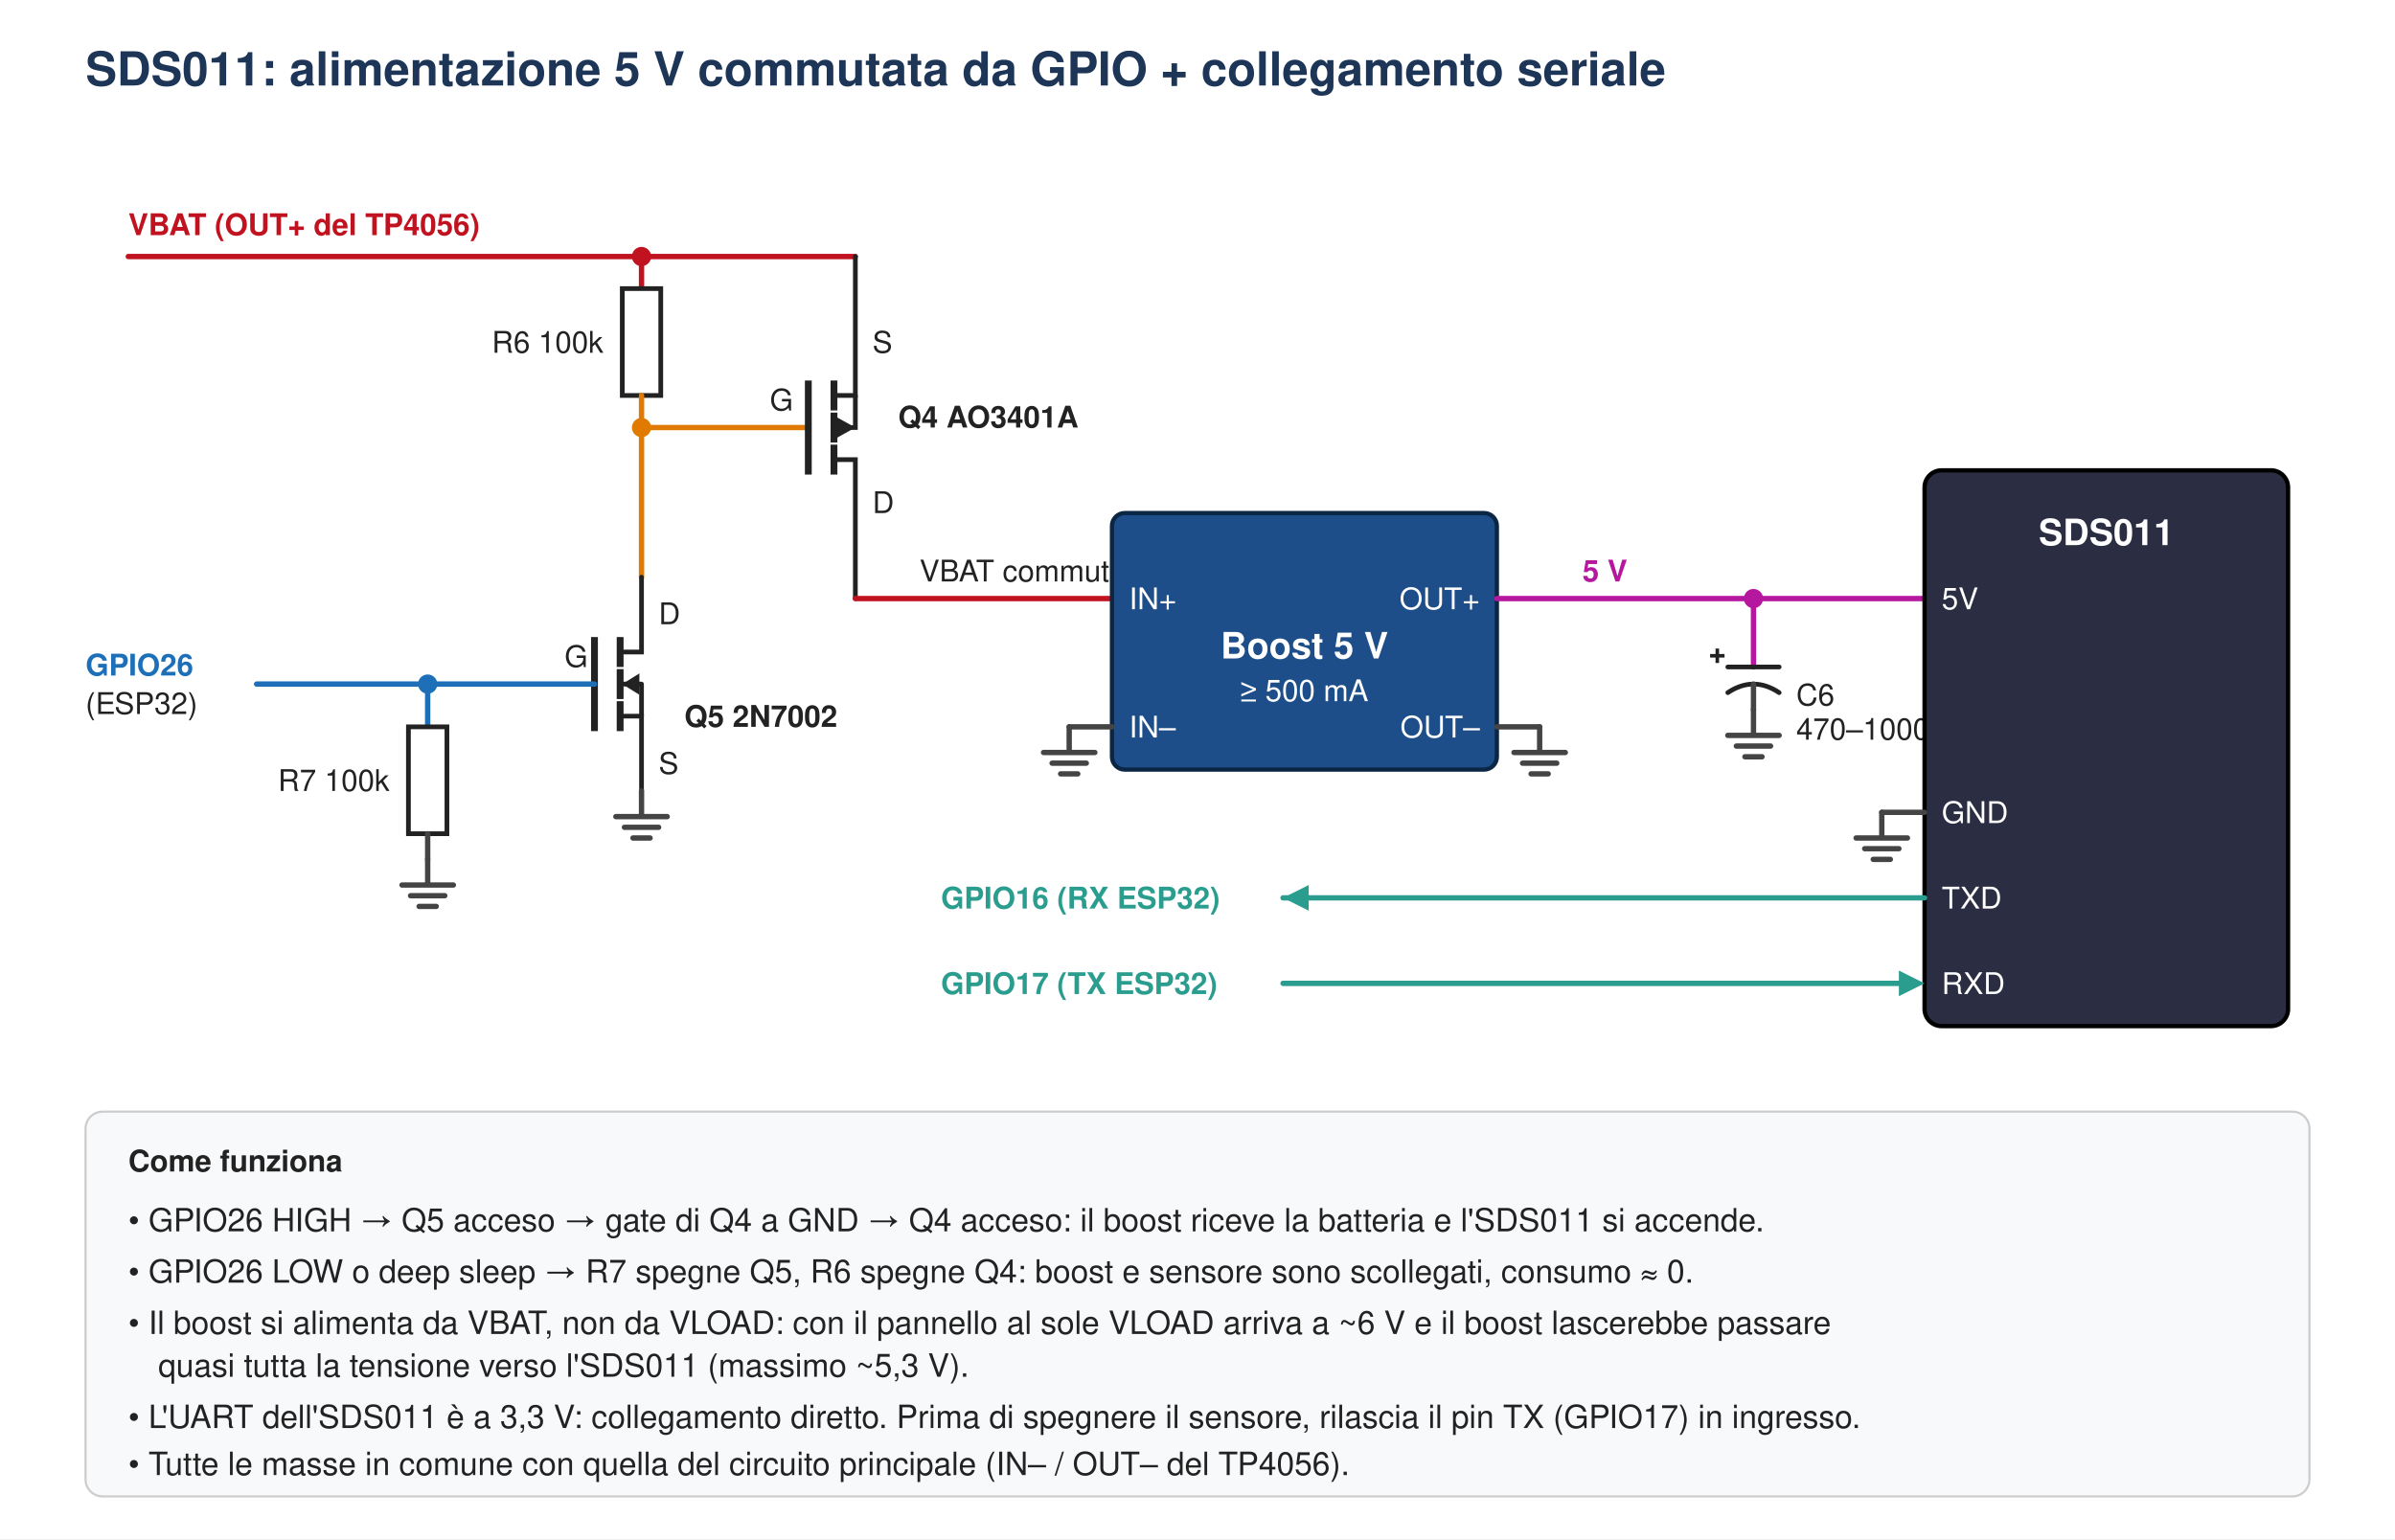
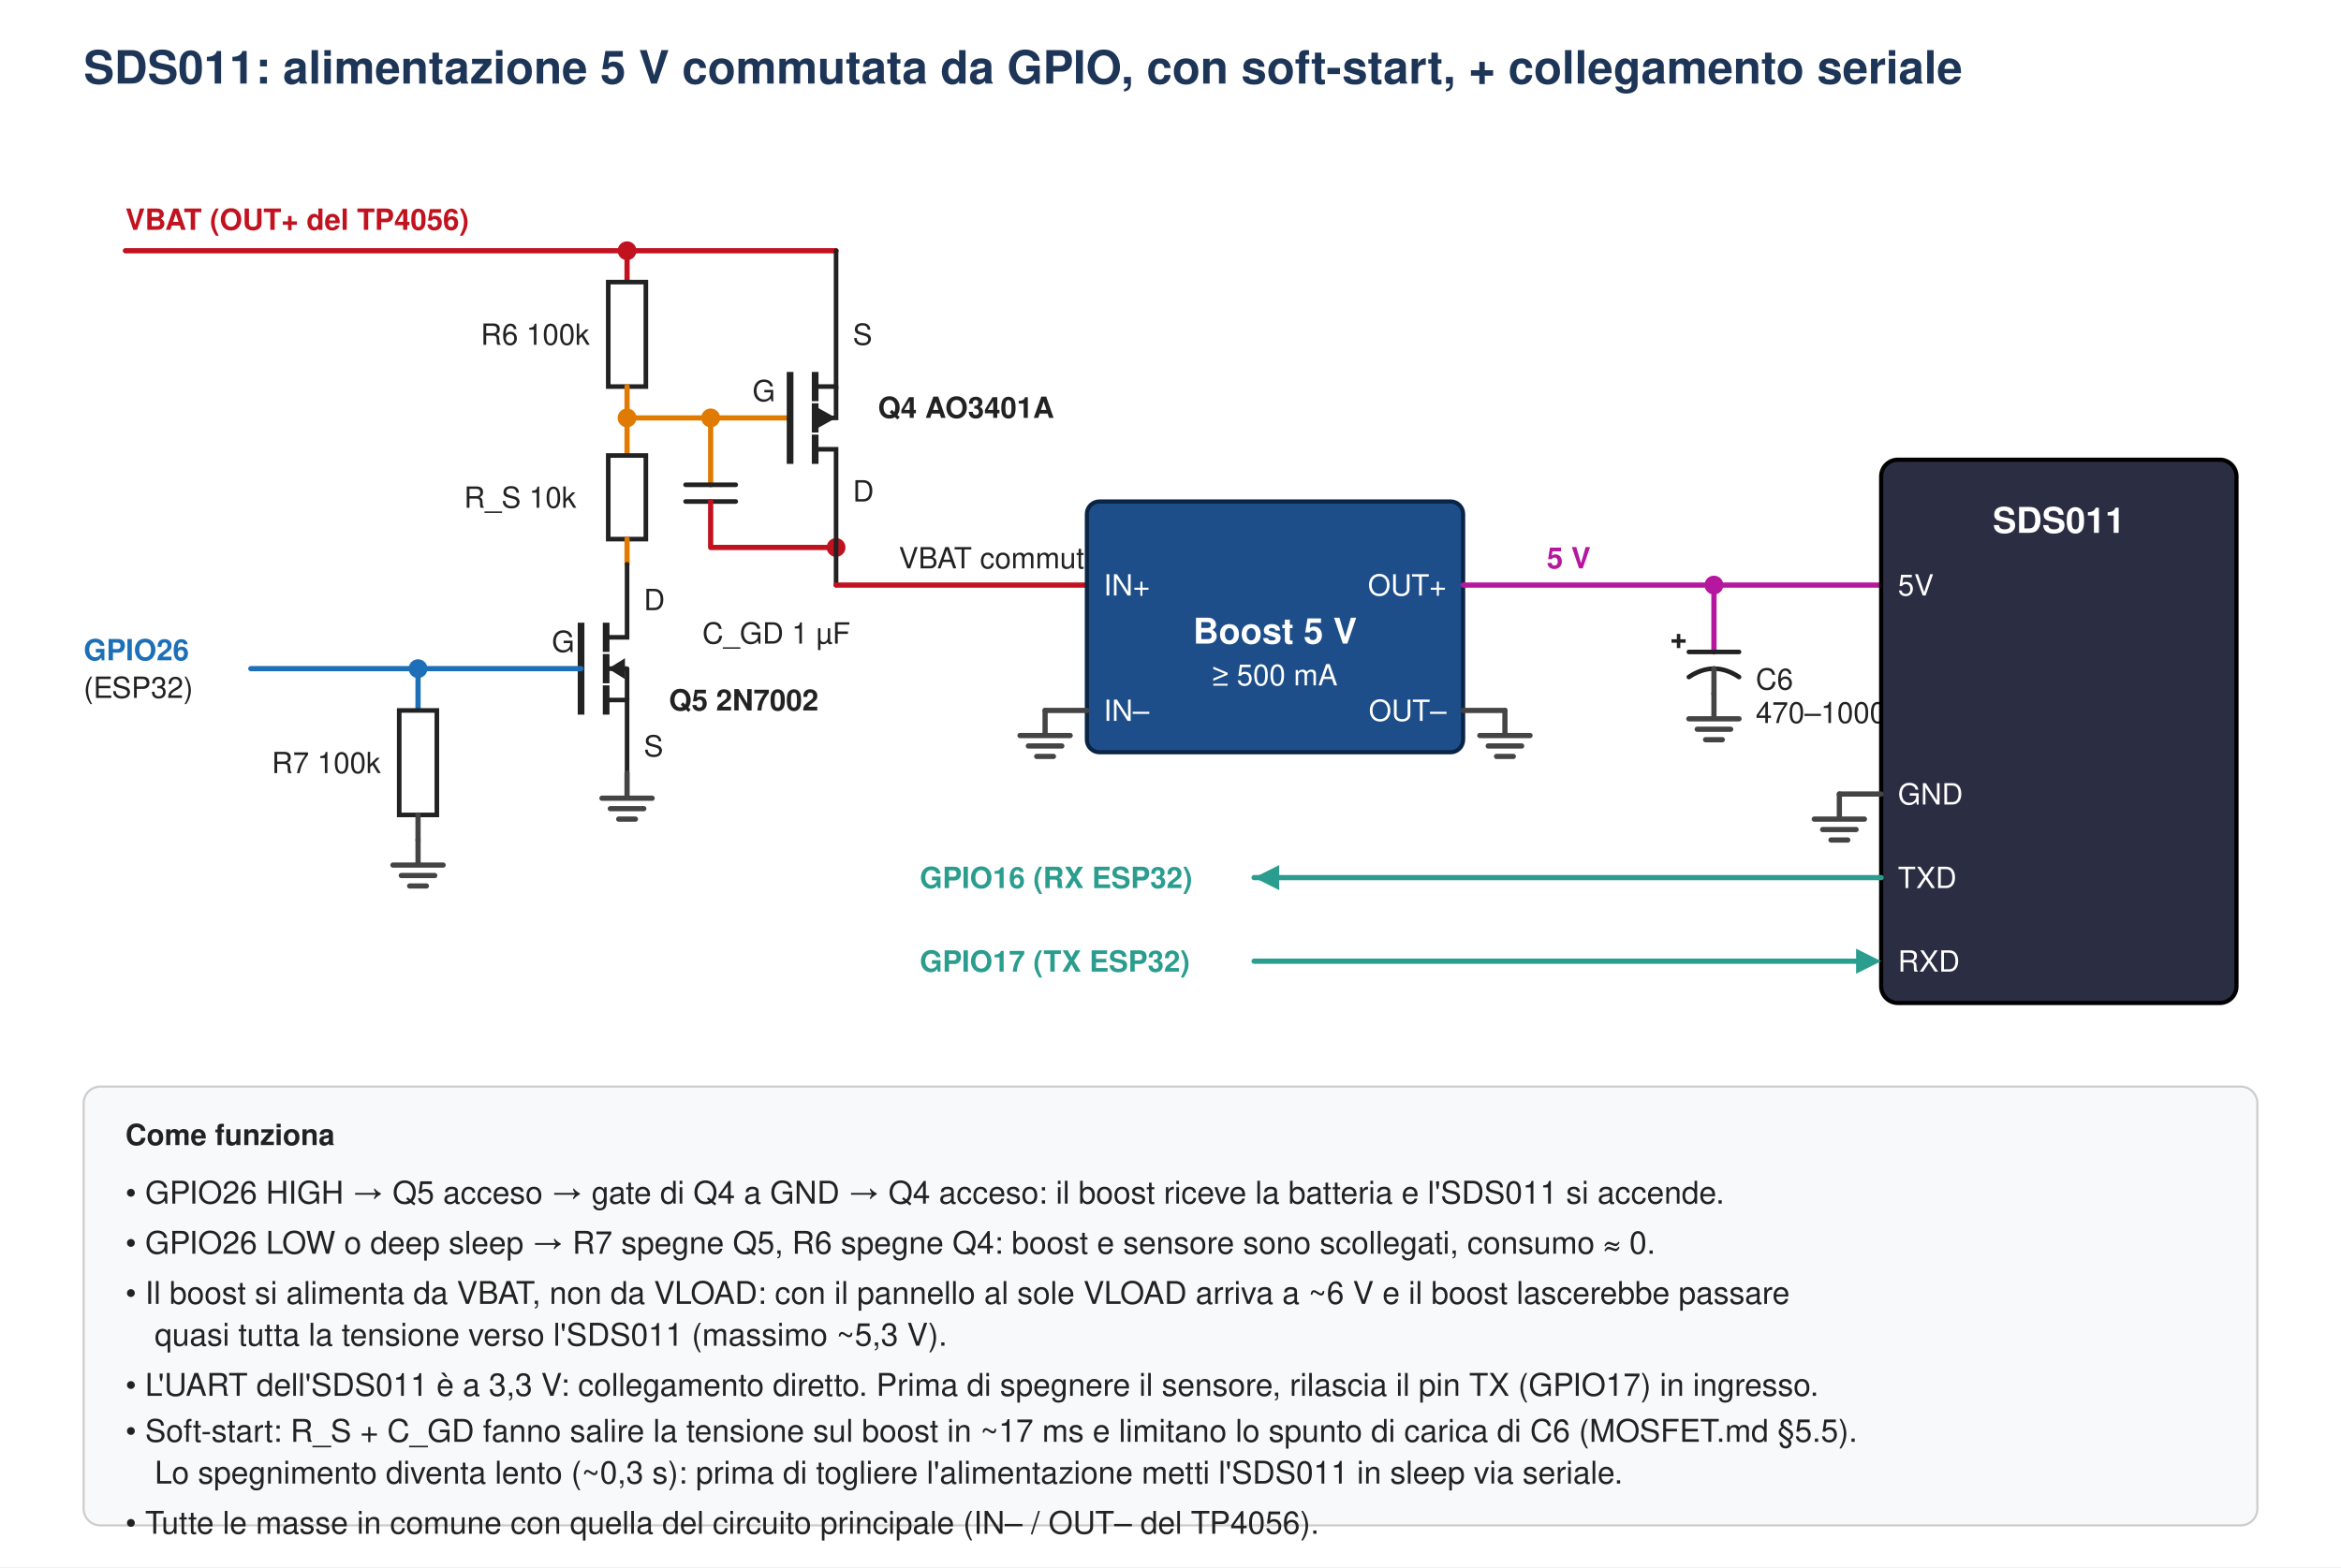
- <svg xmlns="http://www.w3.org/2000/svg" viewBox="0 0 1120 720" width="1120" height="720" font-family="Helvetica, Arial, sans-serif">
+ <svg xmlns="http://www.w3.org/2000/svg" viewBox="0 0 1120 750" width="1120" height="750" font-family="Helvetica, Arial, sans-serif">
  <defs>
    <style>
      .w{fill:none;stroke-width:2.5;stroke-linecap:round;stroke-linejoin:round}
      .vbat{stroke:#c1121f}.v5{stroke:#b5179e}.gnd{stroke:#444}.ctl{stroke:#1d70b8}.sw{stroke:#e07a00}.uart{stroke:#2a9d8f}
      .c{fill:none;stroke:#222;stroke-width:2.2;stroke-linecap:round}
      .lbl{font-size:14px;fill:#222}
      .lblb{font-size:14px;fill:#222;font-weight:bold}
      .net{font-size:14px;font-weight:bold}
      .wt{fill:#fff;font-size:14px}
      .wtb{fill:#fff;font-size:17px;font-weight:bold}
      .leg{font-size:15px;fill:#222}
    </style>
    <g id="gnd">
      <path class="w gnd" d="M0 0V12M-12 12H12M-8 17H8M-4 22H4" />
    </g>
  </defs>
-   <rect width="1120" height="720" fill="#ffffff" />
-   <text x="40" y="40" font-size="22" font-weight="bold" fill="#1d3557">SDS011: alimentazione 5 V commutata da GPIO + collegamento seriale</text>
+   <rect width="1120" height="750" fill="#ffffff" />
+   <text x="40" y="40" font-size="22" font-weight="bold" fill="#1d3557">SDS011: alimentazione 5 V commutata da GPIO, con soft-start, + collegamento seriale</text>
  <g transform="translate(0,40)">
    <path class="w vbat" d="M60 80H400" />
    <text x="60" y="70" class="net" fill="#c1121f">VBAT (OUT+ del TP4056)</text>
    <circle cx="300" cy="80" r="4.5" fill="#c1121f" />
    <path class="w vbat" d="M300 80V95" />
    <rect x="291" y="95" width="18" height="50" fill="#fff" stroke="#222" stroke-width="2.2" />
    <text x="230" y="125" class="lbl">R6 100k</text>
-     <path class="w sw" d="M300 145V230" />
+     <path class="w sw" d="M300 145V178" />
+     <rect x="291" y="178" width="18" height="40" fill="#fff" stroke="#222" stroke-width="2.2" />
+     <text x="222" y="203" class="lbl">R_S 10k</text>
+     <path class="w sw" d="M300 218V230" />
    <circle cx="300" cy="160" r="4.5" fill="#e07a00" />
    <path class="w sw" d="M300 160H378" />
+     <circle cx="340" cy="160" r="4.5" fill="#e07a00" />
+     <path class="w sw" d="M340 160V192" />
+     <path class="c" d="M328 192H352M328 200H352" />
+     <path class="w vbat" d="M340 200V222H400" />
+     <circle cx="400" cy="222" r="4.5" fill="#c1121f" />
+     <text x="336" y="268" class="lbl">C_GD 1 µF</text>
    <path class="c" d="M400 80V145H390" />
    <path class="c" d="M390 175H400V240" />
    <path d="M390 138V152M390 153V167M390 168V182" stroke="#222" stroke-width="3.2" />
    <path d="M378 138V182" stroke="#222" stroke-width="3.2" />
    <path class="c" d="M390 160H400V145" />
    <polygon points="400,160 391,155 391,165" fill="#222" />
    <text x="408" y="125" class="lbl">S</text>
    <text x="408" y="200" class="lbl">D</text>
    <text x="360" y="152" class="lbl">G</text>
    <text x="420" y="160" class="lblb">Q4 AO3401A</text>
    <path class="c" d="M300 230V265H290" />
    <path class="c" d="M290 295H300V330" />
    <path d="M290 258V272M290 273V287M290 288V302" stroke="#222" stroke-width="3.2" />
    <path d="M278 258V302" stroke="#222" stroke-width="3.2" />
    <path class="c" d="M300 280H290M300 280V295" />
    <polygon points="291,280 299,275 299,285" fill="#222" />
    <text x="308" y="252" class="lbl">D</text>
    <text x="308" y="322" class="lbl">S</text>
    <text x="264" y="272" class="lbl">G</text>
    <text x="320" y="300" class="lblb">Q5 2N7002</text>
    <use href="#gnd" x="300" y="330" />
    <path class="w ctl" d="M120 280H278" />
    <circle cx="200" cy="280" r="4.5" fill="#1d70b8" />
    <text x="40" y="276" class="net" fill="#1d70b8">GPIO26</text>
    <text x="40" y="294" class="lbl">(ESP32)</text>
    <path class="w ctl" d="M200 280V300" />
    <rect x="191" y="300" width="18" height="50" fill="#fff" stroke="#222" stroke-width="2.2" />
    <text x="130" y="330" class="lbl">R7 100k</text>
    <path class="w gnd" d="M200 350V362" />
    <use href="#gnd" x="200" y="362" />
    <path class="w vbat" d="M400 240H520" />
    <text x="430" y="232" class="lbl">VBAT commutata</text>
    <rect x="520" y="200" width="180" height="120" rx="6" fill="#1d4e89" stroke="#0b2545" stroke-width="2" />
    <text x="610" y="268" text-anchor="middle" class="wtb">Boost 5 V</text>
    <text x="610" y="288" text-anchor="middle" class="wt">≥ 500 mA</text>
    <text x="528" y="245" class="wt">IN+</text>
    <text x="528" y="305" class="wt">IN–</text>
    <text x="692" y="245" class="wt" text-anchor="end">OUT+</text>
    <text x="692" y="305" class="wt" text-anchor="end">OUT–</text>
    <path class="w gnd" d="M520 300H500" />
    <use href="#gnd" x="500" y="300" />
    <path class="w gnd" d="M700 300H720" />
    <use href="#gnd" x="720" y="300" />
    <path class="w v5" d="M700 240H900" />
    <text x="740" y="232" class="net" fill="#b5179e">5 V</text>
    <circle cx="820" cy="240" r="4.5" fill="#b5179e" />
    <path class="w v5" d="M820 240V272" />
    <path class="c" d="M808 272H832" />
    <path class="c" d="M808 284Q820 276 832 284" />
    <text x="799" y="270" class="lblb">+</text>
    <path class="w gnd" d="M820 280V292" />
    <use href="#gnd" x="820" y="292" />
    <text x="840" y="290" class="lbl">C6</text>
    <text x="840" y="306" class="lbl">470–1000 µF</text>
    <rect x="900" y="180" width="170" height="260" rx="8" fill="#2b2d42" stroke="#000" stroke-width="2" />
    <text x="985" y="215" text-anchor="middle" class="wtb">SDS011</text>
    <text x="908" y="245" class="wt">5V</text>
    <text x="908" y="345" class="wt">GND</text>
    <text x="908" y="385" class="wt">TXD</text>
    <text x="908" y="425" class="wt">RXD</text>
    <path class="w gnd" d="M900 340H880" />
    <use href="#gnd" x="880" y="340" />
    <path class="w uart" d="M900 380H600" />
    <polygon points="600,380 612,374 612,386" fill="#2a9d8f" />
    <text x="440" y="385" class="net" fill="#2a9d8f">GPIO16 (RX ESP32)</text>
    <path class="w uart" d="M600 420H888" />
    <polygon points="900,420 888,414 888,426" fill="#2a9d8f" />
    <text x="440" y="425" class="net" fill="#2a9d8f">GPIO17 (TX ESP32)</text>
-     <rect x="40" y="480" width="1040" height="180" rx="8" fill="#f8f9fa" stroke="#ccc" />
+     <rect x="40" y="480" width="1040" height="210" rx="8" fill="#f8f9fa" stroke="#ccc" />
    <text x="60" y="508" class="lblb" font-size="16">Come funziona</text>
    <text x="60" y="536" class="leg">• GPIO26 HIGH → Q5 acceso → gate di Q4 a GND → Q4 acceso: il boost riceve la batteria e l'SDS011 si accende.</text>
    <text x="60" y="560" class="leg">• GPIO26 LOW o deep sleep → R7 spegne Q5, R6 spegne Q4: boost e sensore sono scollegati, consumo ≈ 0.</text>
    <text x="60" y="584" class="leg">• Il boost si alimenta da VBAT, non da VLOAD: con il pannello al sole VLOAD arriva a ~6 V e il boost lascerebbe passare</text>
    <text x="74" y="604" class="leg">quasi tutta la tensione verso l'SDS011 (massimo ~5,3 V).</text>
    <text x="60" y="628" class="leg">• L'UART dell'SDS011 è a 3,3 V: collegamento diretto. Prima di spegnere il sensore, rilascia il pin TX (GPIO17) in ingresso.</text>
-     <text x="60" y="650" class="leg">• Tutte le masse in comune con quella del circuito principale (IN– / OUT– del TP4056).</text>
+     <text x="60" y="650" class="leg">• Soft-start: R_S + C_GD fanno salire la tensione sul boost in ~17 ms e limitano lo spunto di carica di C6 (MOSFET.md §5.5).</text>
+     <text x="74" y="670" class="leg">Lo spegnimento diventa lento (~0,3 s): prima di togliere l'alimentazione metti l'SDS011 in sleep via seriale.</text>
+     <text x="60" y="694" class="leg">• Tutte le masse in comune con quella del circuito principale (IN– / OUT– del TP4056).</text>
  </g>
</svg>
